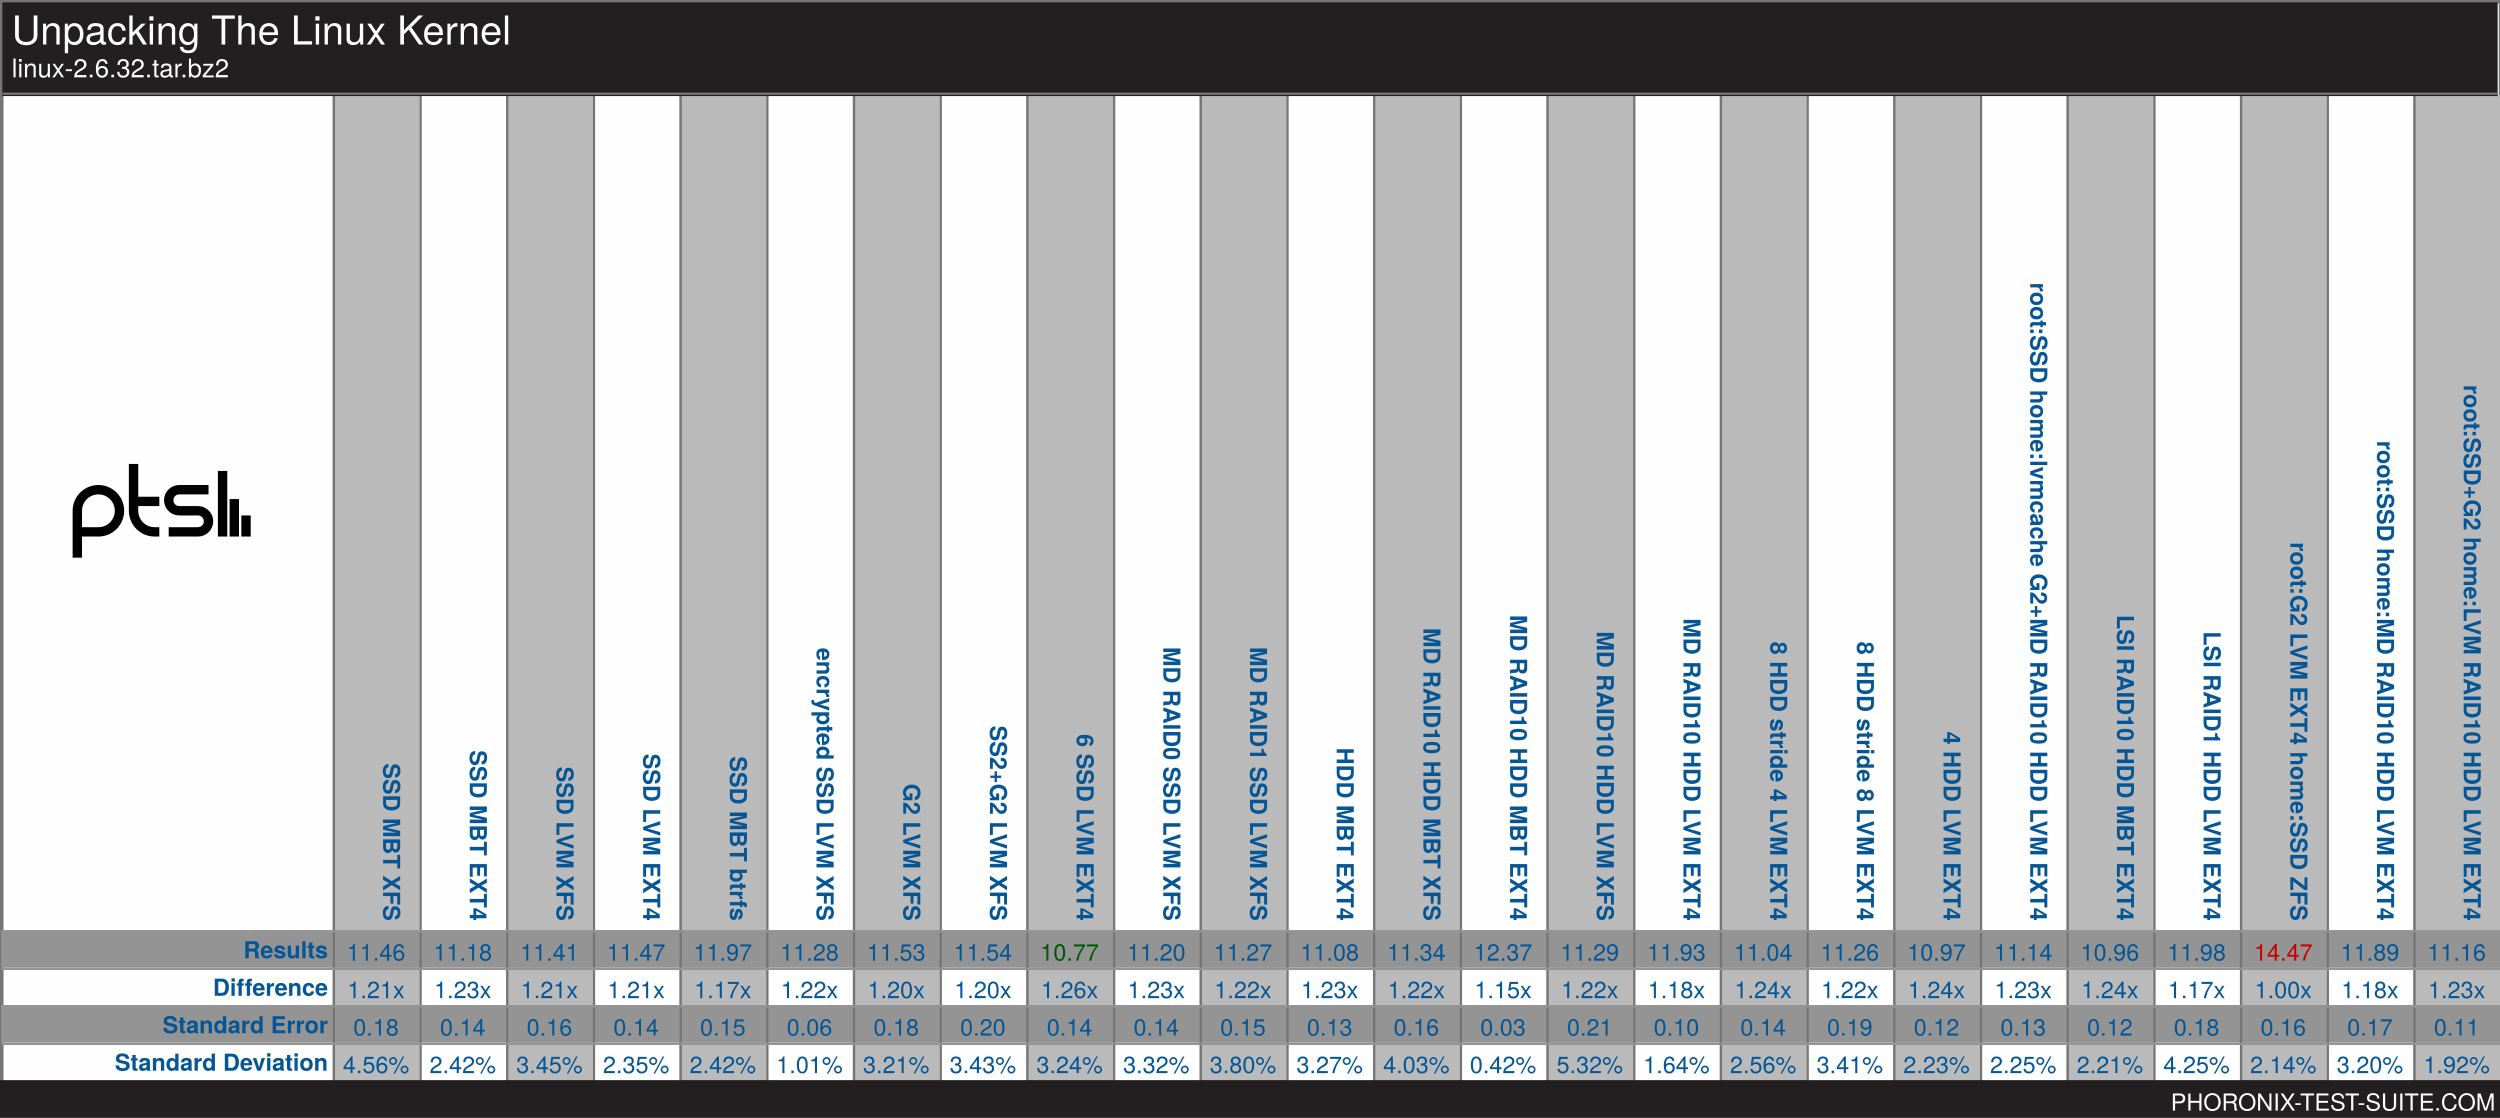
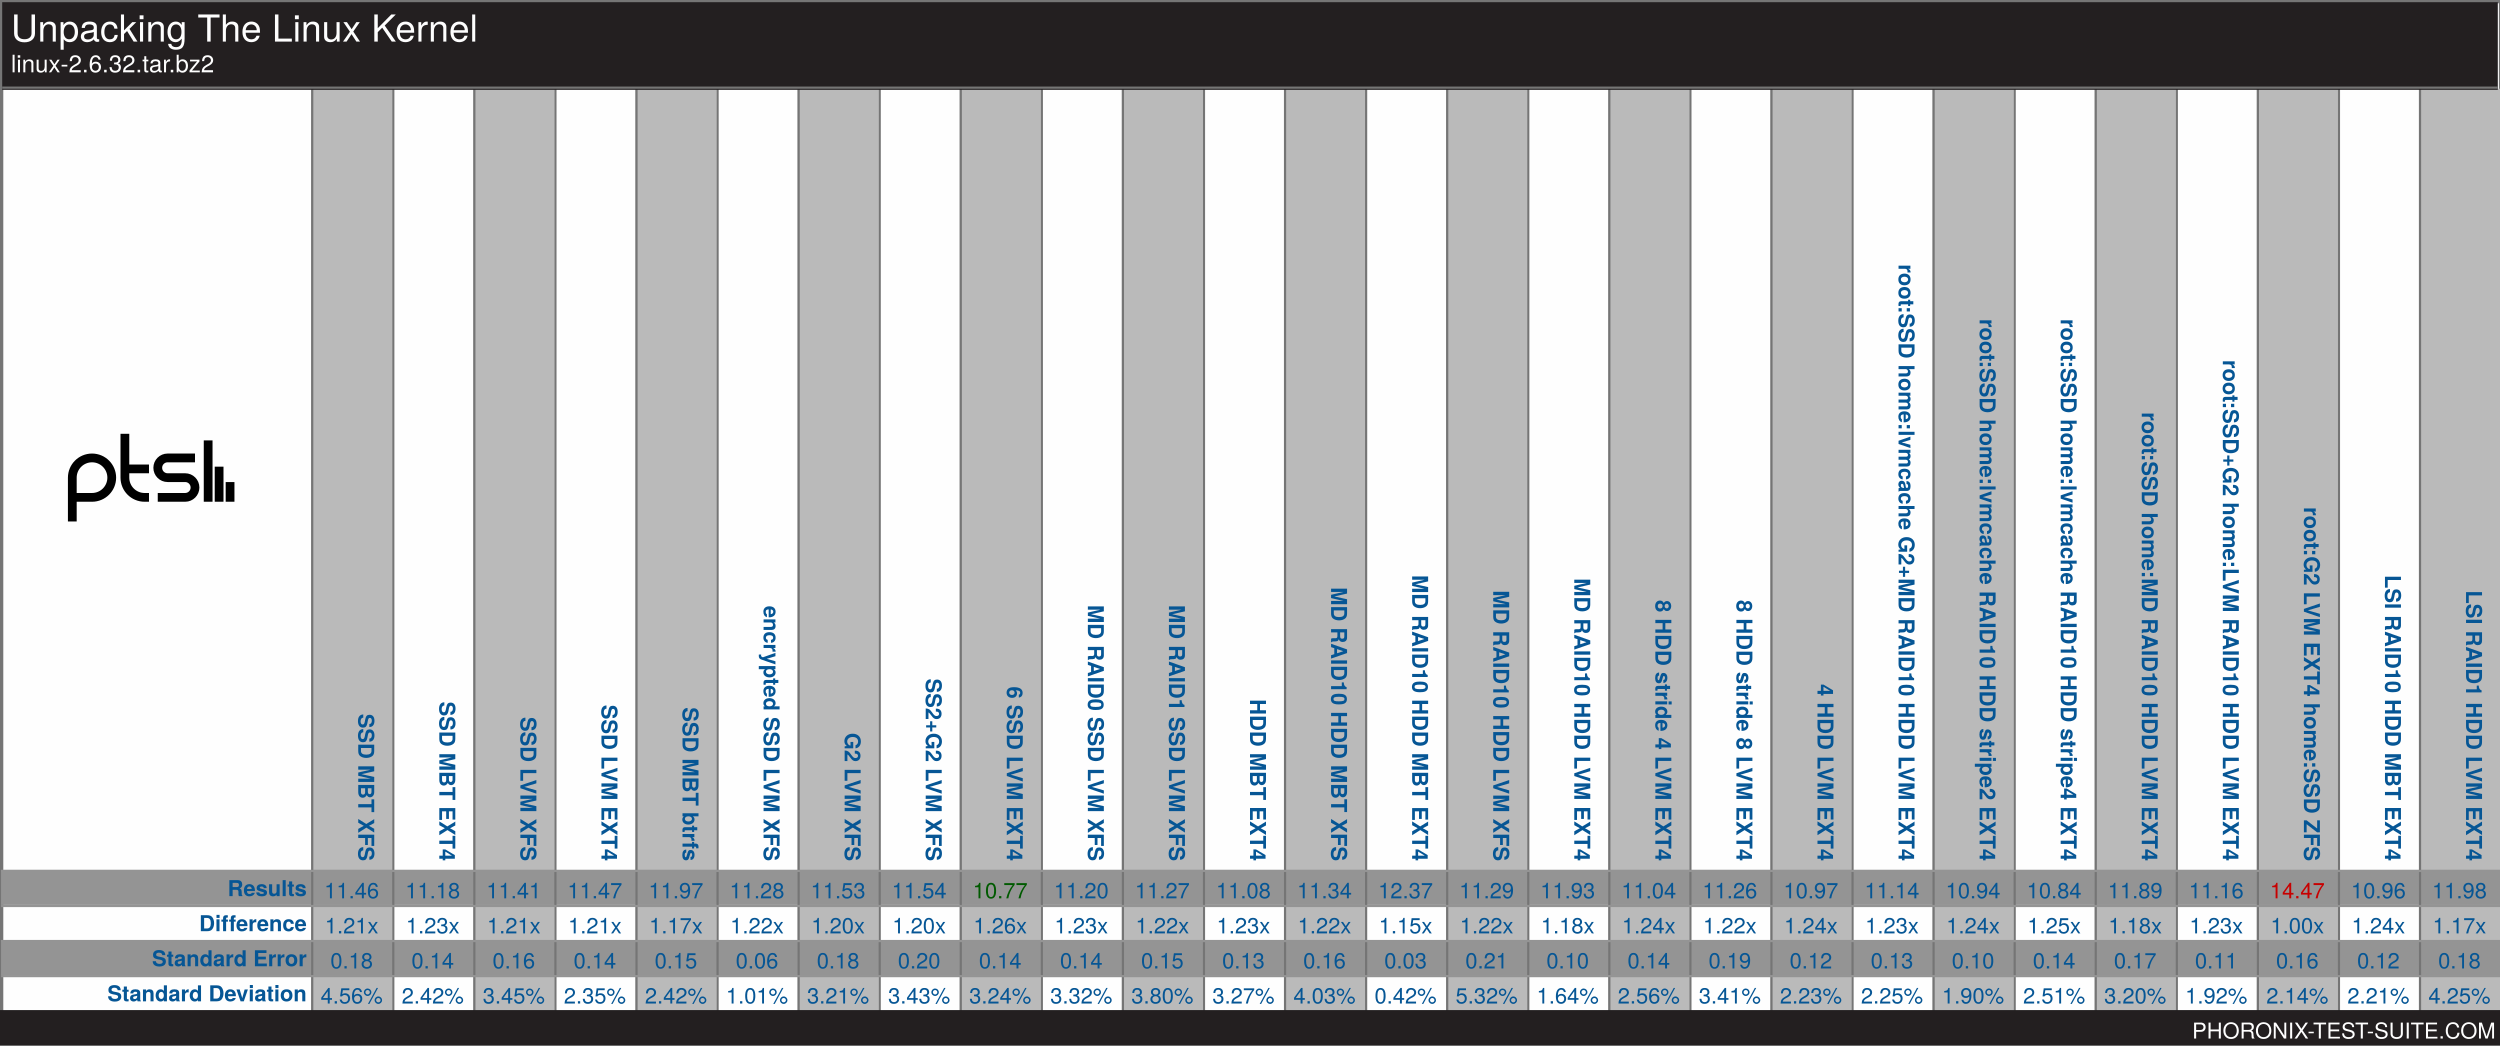
- <svg xmlns="http://www.w3.org/2000/svg" xmlns:xlink="http://www.w3.org/1999/xlink" version="1.1" font-family="sans-serif, droid-sans, helvetica, verdana, tahoma" viewbox="0 0 1067 477" width="1067" height="477" preserveAspectRatio="xMinYMin meet">
-   <rect x="0" y="0" width="1067" height="477" fill="#FEFEFE" stroke="#757575" stroke-width="2" />
-   <rect x="1" y="1" width="1066" height="476" fill="#FEFEFE" stroke="#757575" stroke-width="1" />
+ <svg xmlns="http://www.w3.org/2000/svg" xmlns:xlink="http://www.w3.org/1999/xlink" version="1.1" font-family="sans-serif, droid-sans, helvetica, verdana, tahoma" viewbox="0 0 1141 477" width="1141" height="477" preserveAspectRatio="xMinYMin meet">
+   <rect x="0" y="0" width="1141" height="477" fill="#FEFEFE" stroke="#757575" stroke-width="2" />
+   <rect x="1" y="1" width="1140" height="476" fill="#FEFEFE" stroke="#757575" stroke-width="1" />
  <path d="m74 22v9m-5-16v16m-5-28v28m-23-2h12.5c2.485 0 4.5-2.015 4.5-4.5s-2.015-4.5-4.5-4.5h-8c-2.485 0-4.5-2.015-4.5-4.5s2.015-4.5 4.5-4.5h12.5m-21 5h-11m11 13h-2c-4.971 0-9-4.029-9-9v-20m-24 40v-20c0-4.971 4.029-9 9-9 4.971 0 9 4.029 9 9s-4.029 9-9 9h-9" stroke="#000000" stroke-width="4" fill="none" transform="translate(31,198)" />
-   <line x1="142" y1="251" x2="1067" y2="251" stroke="#BABABA" stroke-width="421" stroke-dasharray="37,37" />
-   <line x1="534" y1="397" x2="534" y2="461" stroke="#949494" stroke-width="1067" stroke-dasharray="16,16" />
-   <line x1="142" y1="251" x2="1067" y2="251" stroke="#757575" stroke-width="421" stroke-dasharray="1,36" />
-   <rect x="1" y="1" width="1065" height="40" fill="#231f20" />
+   <line x1="142" y1="251" x2="1141" y2="251" stroke="#BABABA" stroke-width="421" stroke-dasharray="37,37" />
+   <line x1="571" y1="397" x2="571" y2="461" stroke="#949494" stroke-width="1141" stroke-dasharray="16,16" />
+   <line x1="142" y1="251" x2="1141" y2="251" stroke="#757575" stroke-width="421" stroke-dasharray="1,36" />
+   <rect x="1" y="1" width="1139" height="40" fill="#231f20" />
  <text x="5" y="19" font-size="17" fill="#FEFEFE" text-anchor="start">Unpacking The Linux Kernel</text>
  <text x="5" y="33" font-size="11" fill="#FEFEFE" text-anchor="start">linux-2.6.32.tar.bz2</text>
-   <line x1="1" y1="40" x2="1066" y2="40" stroke="#757575" stroke-width="1" />
+   <line x1="1" y1="40" x2="1140" y2="40" stroke="#757575" stroke-width="1" />
  <g font-size="10" font-weight="bold" text-anchor="end" fill="#065695">
    <text x="140" y="409" fill="#065695">Results</text>
    <text x="140" y="425" fill="#065695">Difference</text>
    <text x="140" y="441" fill="#065695">Standard Error</text>
    <text x="140" y="457" fill="#065695">Standard Deviation</text>
  </g>
  <g font-size="10" fill="#065695" font-weight="bold" text-anchor="end">
    <text x="163.5" y="393" transform="rotate(90 163.5 393)">SSD MBT XFS</text>
    <text x="200.5" y="393" transform="rotate(90 200.5 393)">SSD MBT EXT4</text>
    <text x="237.5" y="393" transform="rotate(90 237.5 393)">SSD LVM XFS</text>
    <text x="274.5" y="393" transform="rotate(90 274.5 393)">SSD LVM EXT4</text>
    <text x="311.5" y="393" transform="rotate(90 311.5 393)">SSD MBT btrfs</text>
    <text x="348.5" y="393" transform="rotate(90 348.5 393)">encrypted SSD LVM XFS</text>
    <text x="385.5" y="393" transform="rotate(90 385.5 393)">G2 LVM XFS</text>
    <text x="422.5" y="393" transform="rotate(90 422.5 393)">SS2+G2 LVM XFS</text>
    <text x="459.5" y="393" transform="rotate(90 459.5 393)">6 SSD LVM EXT4</text>
    <text x="496.5" y="393" transform="rotate(90 496.5 393)">MD RAID0 SSD LVM XFS</text>
    <text x="533.5" y="393" transform="rotate(90 533.5 393)">MD RAID1 SSD LVM XFS</text>
    <text x="570.5" y="393" transform="rotate(90 570.5 393)">HDD MBT EXT4</text>
    <text x="607.5" y="393" transform="rotate(90 607.5 393)">MD RAID10 HDD MBT XFS</text>
    <text x="644.5" y="393" transform="rotate(90 644.5 393)">MD RAID10 HDD MBT EXT4</text>
    <text x="681.5" y="393" transform="rotate(90 681.5 393)">MD RAID10 HDD LVM XFS</text>
    <text x="718.5" y="393" transform="rotate(90 718.5 393)">MD RAID10 HDD LVM EXT4</text>
    <text x="755.5" y="393" transform="rotate(90 755.5 393)">8 HDD stride 4 LVM EXT4</text>
    <text x="792.5" y="393" transform="rotate(90 792.5 393)">8 HDD stride 8 LVM EXT4</text>
    <text x="829.5" y="393" transform="rotate(90 829.5 393)">4 HDD LVM EXT4</text>
    <text x="866.5" y="393" transform="rotate(90 866.5 393)">root:SSD home:lvmcache G2+MD RAID10 HDD LVM EXT4</text>
-     <text x="903.5" y="393" transform="rotate(90 903.5 393)">LSI RAID10 HDD MBT EXT4</text>
-     <text x="940.5" y="393" transform="rotate(90 940.5 393)">LSI RAID1 HDD LVM EXT4</text>
-     <text x="977.5" y="393" transform="rotate(90 977.5 393)">root:G2 LVM EXT4 home:SSD ZFS</text>
-     <text x="1014.5" y="393" transform="rotate(90 1014.5 393)">root:SSD home:MD RAID10 HDD LVM EXT4</text>
-     <text x="1051.5" y="393" transform="rotate(90 1051.5 393)">root:SSD+G2 home:LVM RAID10 HDD LVM EXT4</text>
+     <text x="903.5" y="393" transform="rotate(90 903.5 393)">root:SSD home:lvmcache RAID10 HDD stripe2 EXT4</text>
+     <text x="940.5" y="393" transform="rotate(90 940.5 393)">root:SSD home:lvmcache RAID10 HDD stripe4 EXT4</text>
+     <text x="977.5" y="393" transform="rotate(90 977.5 393)">root:SSD home:MD RAID10 HDD LVM EXT4</text>
+     <text x="1014.5" y="393" transform="rotate(90 1014.5 393)">root:SSD+G2 home:LVM RAID10 HDD LVM EXT4</text>
+     <text x="1051.5" y="393" transform="rotate(90 1051.5 393)">root:G2 LVM EXT4 home:SSD ZFS</text>
+     <text x="1088.5" y="393" transform="rotate(90 1088.5 393)">LSI RAID10 HDD MBT EXT4</text>
+     <text x="1125.5" y="393" transform="rotate(90 1125.5 393)">LSI RAID1 HDD LVM EXT4</text>
  </g>
  <g />
  <g text-anchor="middle" font-size="10">
    <text x="160.5" y="410" fill="#065695" xlink:title="STD Dev: 4.56%;  STD Error: 0.18">11.46</text>
    <text x="160.5" y="426" fill="#065695">1.21x</text>
    <text x="160.5" y="442" fill="#065695">0.18</text>
    <text x="160.5" y="458" fill="#065695">4.56%</text>
    <text x="197.5" y="410" fill="#065695" xlink:title="STD Dev: 2.42%;  STD Error: 0.14">11.18</text>
    <text x="197.5" y="426" fill="#065695">1.23x</text>
    <text x="197.5" y="442" fill="#065695">0.14</text>
    <text x="197.5" y="458" fill="#065695">2.42%</text>
    <text x="234.5" y="410" fill="#065695" xlink:title="STD Dev: 3.45%;  STD Error: 0.16">11.41</text>
    <text x="234.5" y="426" fill="#065695">1.21x</text>
    <text x="234.5" y="442" fill="#065695">0.16</text>
    <text x="234.5" y="458" fill="#065695">3.45%</text>
    <text x="271.5" y="410" fill="#065695" xlink:title="STD Dev: 2.35%;  STD Error: 0.14">11.47</text>
    <text x="271.5" y="426" fill="#065695">1.21x</text>
    <text x="271.5" y="442" fill="#065695">0.14</text>
    <text x="271.5" y="458" fill="#065695">2.35%</text>
    <text x="308.5" y="410" fill="#065695" xlink:title="STD Dev: 2.42%;  STD Error: 0.15">11.97</text>
    <text x="308.5" y="426" fill="#065695">1.17x</text>
    <text x="308.5" y="442" fill="#065695">0.15</text>
    <text x="308.5" y="458" fill="#065695">2.42%</text>
    <text x="345.5" y="410" fill="#065695" xlink:title="STD Dev: 1.01%;  STD Error: 0.06">11.28</text>
    <text x="345.5" y="426" fill="#065695">1.22x</text>
    <text x="345.5" y="442" fill="#065695">0.06</text>
    <text x="345.5" y="458" fill="#065695">1.01%</text>
    <text x="382.5" y="410" fill="#065695" xlink:title="STD Dev: 3.21%;  STD Error: 0.18">11.53</text>
    <text x="382.5" y="426" fill="#065695">1.20x</text>
    <text x="382.5" y="442" fill="#065695">0.18</text>
    <text x="382.5" y="458" fill="#065695">3.21%</text>
    <text x="419.5" y="410" fill="#065695" xlink:title="STD Dev: 3.43%;  STD Error: 0.20">11.54</text>
    <text x="419.5" y="426" fill="#065695">1.20x</text>
    <text x="419.5" y="442" fill="#065695">0.20</text>
    <text x="419.5" y="458" fill="#065695">3.43%</text>
    <text x="456.5" y="410" fill="#005a00" xlink:title="STD Dev: 3.24%;  STD Error: 0.14">10.77</text>
    <text x="456.5" y="426" fill="#065695">1.26x</text>
    <text x="456.5" y="442" fill="#065695">0.14</text>
    <text x="456.5" y="458" fill="#065695">3.24%</text>
    <text x="493.5" y="410" fill="#065695" xlink:title="STD Dev: 3.32%;  STD Error: 0.14">11.20</text>
    <text x="493.5" y="426" fill="#065695">1.23x</text>
    <text x="493.5" y="442" fill="#065695">0.14</text>
    <text x="493.5" y="458" fill="#065695">3.32%</text>
    <text x="530.5" y="410" fill="#065695" xlink:title="STD Dev: 3.80%;  STD Error: 0.15">11.27</text>
    <text x="530.5" y="426" fill="#065695">1.22x</text>
    <text x="530.5" y="442" fill="#065695">0.15</text>
    <text x="530.5" y="458" fill="#065695">3.80%</text>
    <text x="567.5" y="410" fill="#065695" xlink:title="STD Dev: 3.27%;  STD Error: 0.13">11.08</text>
    <text x="567.5" y="426" fill="#065695">1.23x</text>
    <text x="567.5" y="442" fill="#065695">0.13</text>
    <text x="567.5" y="458" fill="#065695">3.27%</text>
    <text x="604.5" y="410" fill="#065695" xlink:title="STD Dev: 4.03%;  STD Error: 0.16">11.34</text>
    <text x="604.5" y="426" fill="#065695">1.22x</text>
    <text x="604.5" y="442" fill="#065695">0.16</text>
    <text x="604.5" y="458" fill="#065695">4.03%</text>
    <text x="641.5" y="410" fill="#065695" xlink:title="STD Dev: 0.42%;  STD Error: 0.03">12.37</text>
    <text x="641.5" y="426" fill="#065695">1.15x</text>
    <text x="641.5" y="442" fill="#065695">0.03</text>
    <text x="641.5" y="458" fill="#065695">0.42%</text>
    <text x="678.5" y="410" fill="#065695" xlink:title="STD Dev: 5.32%;  STD Error: 0.21">11.29</text>
    <text x="678.5" y="426" fill="#065695">1.22x</text>
    <text x="678.5" y="442" fill="#065695">0.21</text>
    <text x="678.5" y="458" fill="#065695">5.32%</text>
    <text x="715.5" y="410" fill="#065695" xlink:title="STD Dev: 1.64%;  STD Error: 0.10">11.93</text>
    <text x="715.5" y="426" fill="#065695">1.18x</text>
    <text x="715.5" y="442" fill="#065695">0.10</text>
    <text x="715.5" y="458" fill="#065695">1.64%</text>
    <text x="752.5" y="410" fill="#065695" xlink:title="STD Dev: 2.56%;  STD Error: 0.14">11.04</text>
    <text x="752.5" y="426" fill="#065695">1.24x</text>
    <text x="752.5" y="442" fill="#065695">0.14</text>
    <text x="752.5" y="458" fill="#065695">2.56%</text>
    <text x="789.5" y="410" fill="#065695" xlink:title="STD Dev: 3.41%;  STD Error: 0.19">11.26</text>
    <text x="789.5" y="426" fill="#065695">1.22x</text>
    <text x="789.5" y="442" fill="#065695">0.19</text>
    <text x="789.5" y="458" fill="#065695">3.41%</text>
    <text x="826.5" y="410" fill="#065695" xlink:title="STD Dev: 2.23%;  STD Error: 0.12">10.97</text>
    <text x="826.5" y="426" fill="#065695">1.24x</text>
    <text x="826.5" y="442" fill="#065695">0.12</text>
    <text x="826.5" y="458" fill="#065695">2.23%</text>
    <text x="863.5" y="410" fill="#065695" xlink:title="STD Dev: 2.25%;  STD Error: 0.13">11.14</text>
    <text x="863.5" y="426" fill="#065695">1.23x</text>
    <text x="863.5" y="442" fill="#065695">0.13</text>
    <text x="863.5" y="458" fill="#065695">2.25%</text>
-     <text x="900.5" y="410" fill="#065695" xlink:title="STD Dev: 2.21%;  STD Error: 0.12">10.96</text>
+     <text x="900.5" y="410" fill="#065695" xlink:title="STD Dev: 1.90%;  STD Error: 0.10">10.94</text>
    <text x="900.5" y="426" fill="#065695">1.24x</text>
-     <text x="900.5" y="442" fill="#065695">0.12</text>
-     <text x="900.5" y="458" fill="#065695">2.21%</text>
-     <text x="937.5" y="410" fill="#065695" xlink:title="STD Dev: 4.25%;  STD Error: 0.18">11.98</text>
-     <text x="937.5" y="426" fill="#065695">1.17x</text>
-     <text x="937.5" y="442" fill="#065695">0.18</text>
-     <text x="937.5" y="458" fill="#065695">4.25%</text>
-     <text x="974.5" y="410" fill="#C80000" xlink:title="STD Dev: 2.14%;  STD Error: 0.16">14.47</text>
-     <text x="974.5" y="426" fill="#065695">1.00x</text>
-     <text x="974.5" y="442" fill="#065695">0.16</text>
-     <text x="974.5" y="458" fill="#065695">2.14%</text>
-     <text x="1011.5" y="410" fill="#065695" xlink:title="STD Dev: 3.20%;  STD Error: 0.17">11.89</text>
-     <text x="1011.5" y="426" fill="#065695">1.18x</text>
-     <text x="1011.5" y="442" fill="#065695">0.17</text>
-     <text x="1011.5" y="458" fill="#065695">3.20%</text>
-     <text x="1048.5" y="410" fill="#065695" xlink:title="STD Dev: 1.92%;  STD Error: 0.11">11.16</text>
-     <text x="1048.5" y="426" fill="#065695">1.23x</text>
-     <text x="1048.5" y="442" fill="#065695">0.11</text>
-     <text x="1048.5" y="458" fill="#065695">1.92%</text>
+     <text x="900.5" y="442" fill="#065695">0.10</text>
+     <text x="900.5" y="458" fill="#065695">1.90%</text>
+     <text x="937.5" y="410" fill="#065695" xlink:title="STD Dev: 2.51%;  STD Error: 0.14">10.84</text>
+     <text x="937.5" y="426" fill="#065695">1.25x</text>
+     <text x="937.5" y="442" fill="#065695">0.14</text>
+     <text x="937.5" y="458" fill="#065695">2.51%</text>
+     <text x="974.5" y="410" fill="#065695" xlink:title="STD Dev: 3.20%;  STD Error: 0.17">11.89</text>
+     <text x="974.5" y="426" fill="#065695">1.18x</text>
+     <text x="974.5" y="442" fill="#065695">0.17</text>
+     <text x="974.5" y="458" fill="#065695">3.20%</text>
+     <text x="1011.5" y="410" fill="#065695" xlink:title="STD Dev: 1.92%;  STD Error: 0.11">11.16</text>
+     <text x="1011.5" y="426" fill="#065695">1.23x</text>
+     <text x="1011.5" y="442" fill="#065695">0.11</text>
+     <text x="1011.5" y="458" fill="#065695">1.92%</text>
+     <text x="1048.5" y="410" fill="#C80000" xlink:title="STD Dev: 2.14%;  STD Error: 0.16">14.47</text>
+     <text x="1048.5" y="426" fill="#065695">1.00x</text>
+     <text x="1048.5" y="442" fill="#065695">0.16</text>
+     <text x="1048.5" y="458" fill="#065695">2.14%</text>
+     <text x="1085.5" y="410" fill="#065695" xlink:title="STD Dev: 2.21%;  STD Error: 0.12">10.96</text>
+     <text x="1085.5" y="426" fill="#065695">1.24x</text>
+     <text x="1085.5" y="442" fill="#065695">0.12</text>
+     <text x="1085.5" y="458" fill="#065695">2.21%</text>
+     <text x="1122.5" y="410" fill="#065695" xlink:title="STD Dev: 4.25%;  STD Error: 0.18">11.98</text>
+     <text x="1122.5" y="426" fill="#065695">1.17x</text>
+     <text x="1122.5" y="442" fill="#065695">0.18</text>
+     <text x="1122.5" y="458" fill="#065695">4.25%</text>
  </g>
-   <line x1="534" y1="397" x2="534" y2="461" stroke="#949494" stroke-width="1067" stroke-dasharray="1,15" />
-   <rect x="0" y="461" width="1067" height="16" fill="#231f20" />
+   <line x1="571" y1="397" x2="571" y2="461" stroke="#949494" stroke-width="1141" stroke-dasharray="1,15" />
+   <rect x="0" y="461" width="1141" height="16" fill="#231f20" />
  <a xlink:href="http://www.phoronix-test-suite.com/" xlink:show="new">
-     <text x="1065" y="474" font-size="10" fill="#FFFFFF" text-anchor="end" xlink:show="new">PHORONIX-TEST-SUITE.COM</text>
+     <text x="1139" y="474" font-size="10" fill="#FFFFFF" text-anchor="end" xlink:show="new">PHORONIX-TEST-SUITE.COM</text>
  </a>
</svg>
